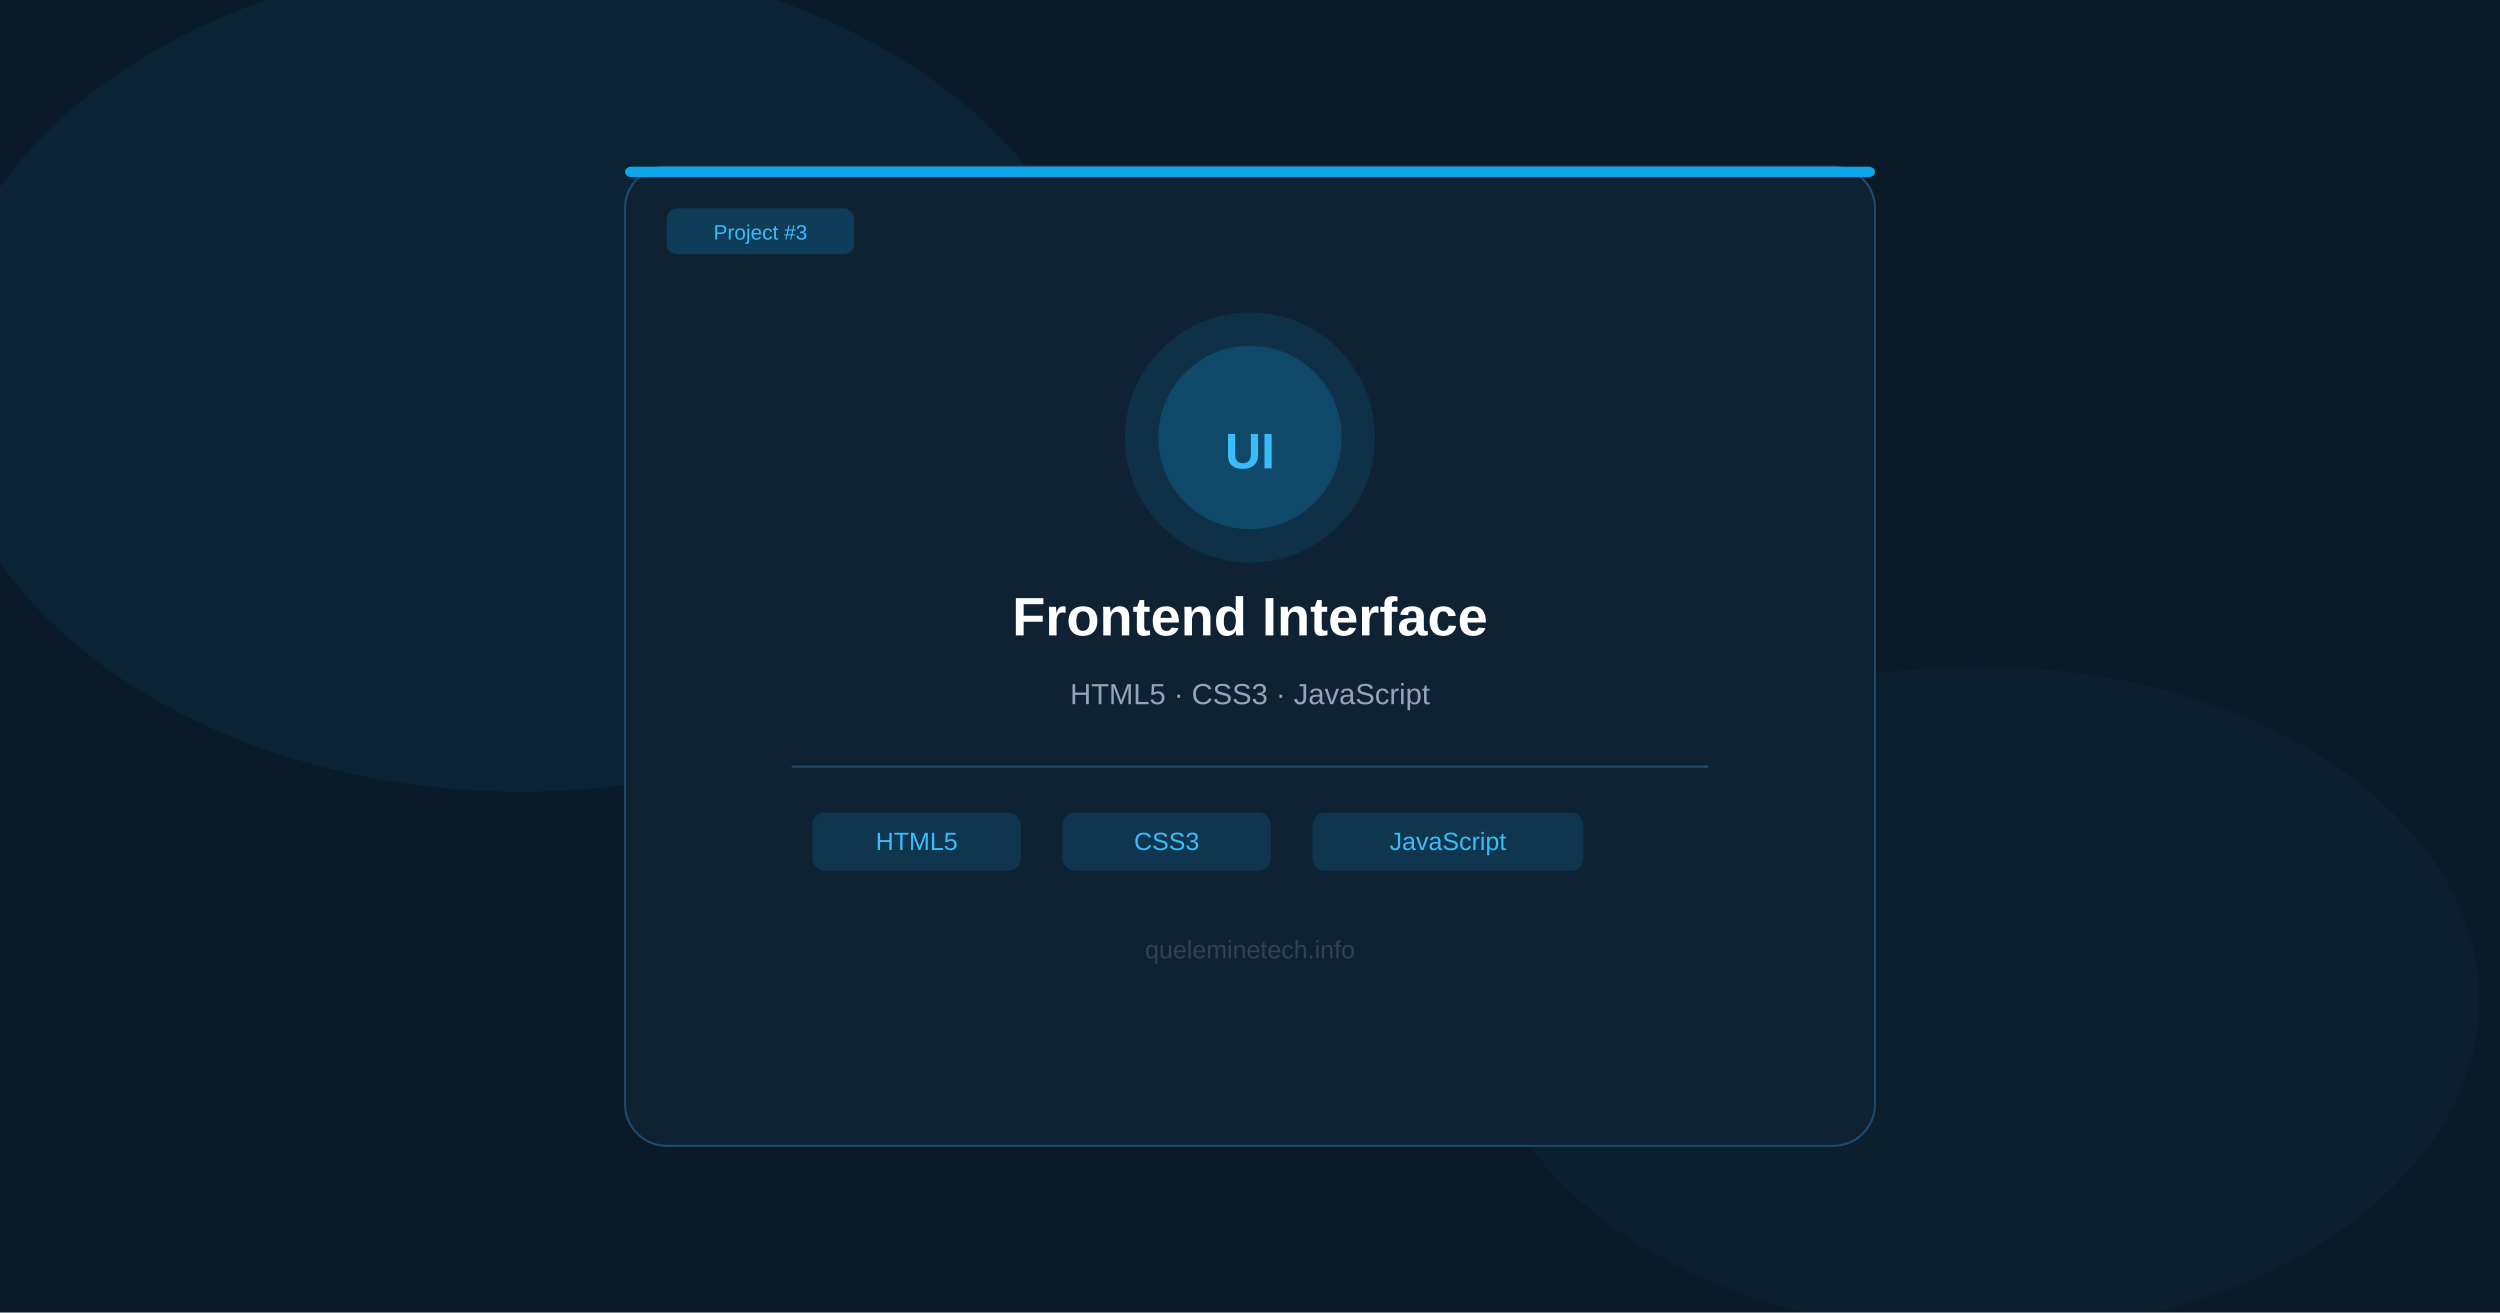
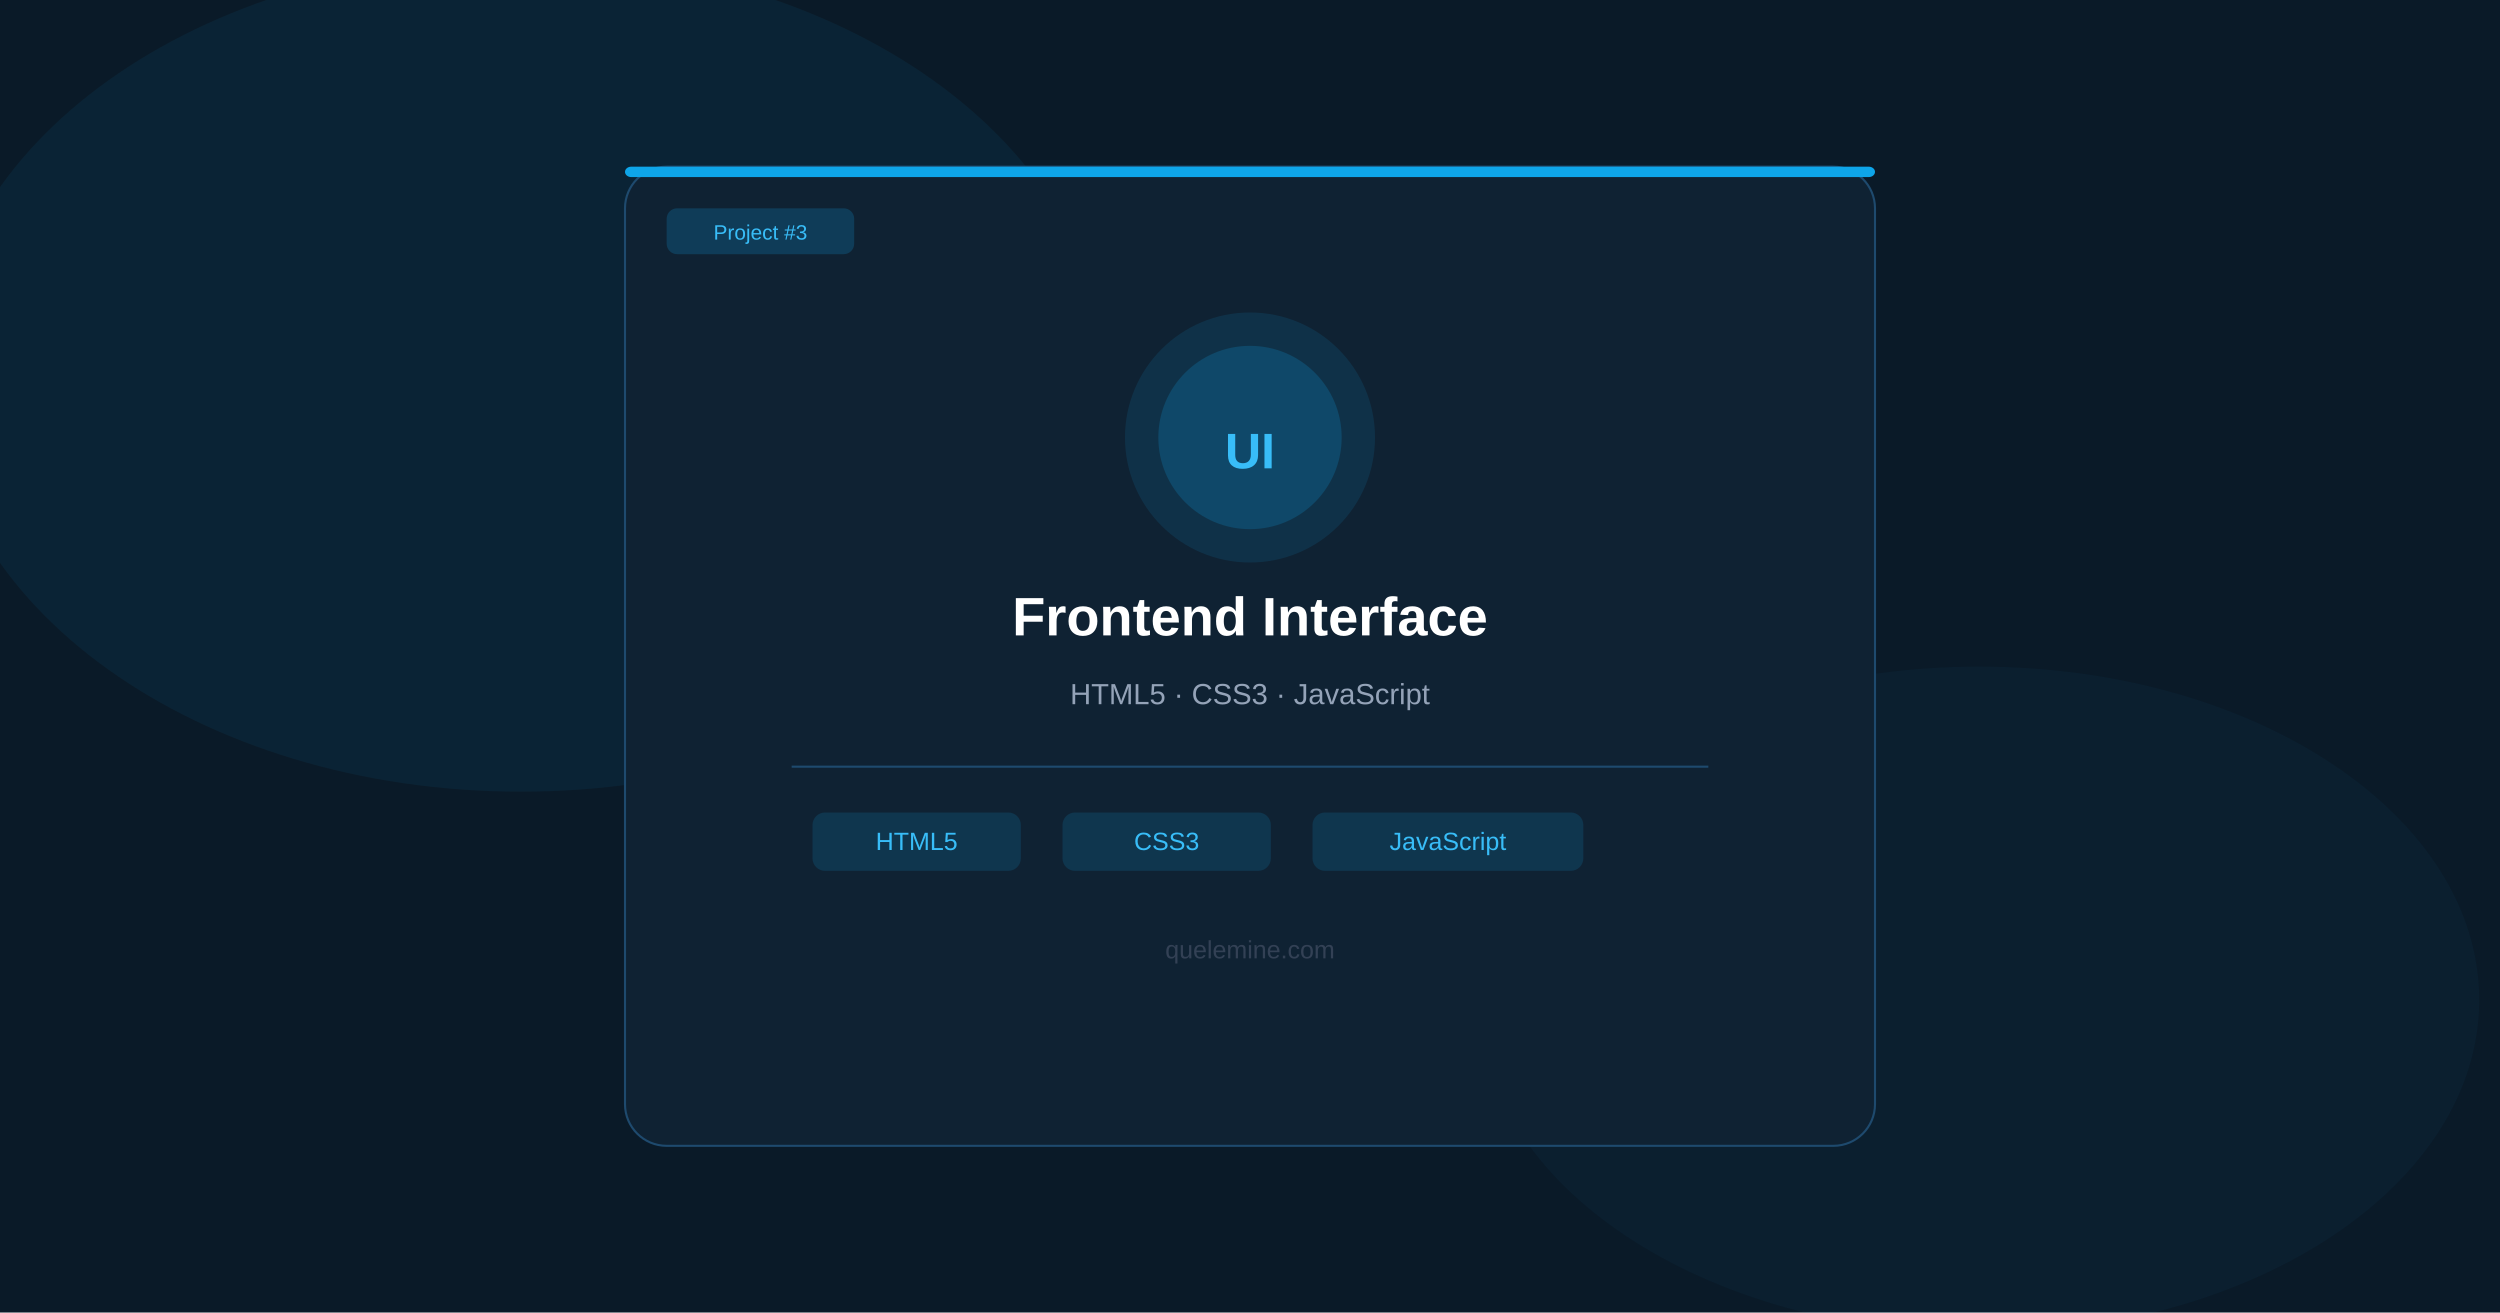
<svg xmlns="http://www.w3.org/2000/svg" width="1200" height="630" viewBox="0 0 1200 630">
  <rect width="1200" height="630" fill="#0a1a28" />
  <ellipse cx="250" cy="180" rx="280" ry="200" fill="#0ea5e9" opacity="0.07" />
  <ellipse cx="950" cy="480" rx="240" ry="160" fill="#0ea5e9" opacity="0.04" />
  <rect x="300" y="80" width="600" height="470" rx="20" fill="#0f2233" stroke="#1e4a6e" stroke-width="1" />
  <rect x="300" y="80" width="600" height="5" rx="3" fill="#0ea5e9" />
  <circle cx="600" cy="210" r="60" fill="#0ea5e9" opacity="0.12" />
  <circle cx="600" cy="210" r="44" fill="#0ea5e9" opacity="0.2" />
  <text x="600" y="218" font-family="Arial,sans-serif" font-size="24" font-weight="bold" fill="#38bdf8" text-anchor="middle" dominant-baseline="middle">UI</text>
  <text x="600" y="305" font-family="Arial,sans-serif" font-size="26" font-weight="bold" fill="#ffffff" text-anchor="middle">Frontend Interface</text>
  <text x="600" y="338" font-family="Arial,sans-serif" font-size="14" fill="#94a3b8" text-anchor="middle">HTML5 · CSS3 · JavaScript</text>
  <line x1="380" y1="368" x2="820" y2="368" stroke="#1e4a6e" stroke-width="1" />
  <rect x="390" y="390" width="100" height="28" rx="6" fill="#0ea5e9" opacity="0.15" />
  <text x="440" y="408" font-family="Arial,sans-serif" font-size="12" fill="#38bdf8" text-anchor="middle">HTML5</text>
  <rect x="510" y="390" width="100" height="28" rx="6" fill="#0ea5e9" opacity="0.15" />
  <text x="560" y="408" font-family="Arial,sans-serif" font-size="12" fill="#38bdf8" text-anchor="middle">CSS3</text>
  <rect x="630" y="390" width="130" height="28" rx="6" fill="#0ea5e9" opacity="0.15" />
  <text x="695" y="408" font-family="Arial,sans-serif" font-size="12" fill="#38bdf8" text-anchor="middle">JavaScript</text>
-   <text x="600" y="460" font-family="Arial,sans-serif" font-size="12" fill="#334155" text-anchor="middle">queleminetech.info</text>
+   <text x="600" y="460" font-family="Arial,sans-serif" font-size="12" fill="#334155" text-anchor="middle">quelemine.com</text>
  <rect x="320" y="100" width="90" height="22" rx="5" fill="#0ea5e9" opacity="0.2" />
  <text x="365" y="115" font-family="Arial,sans-serif" font-size="10" fill="#38bdf8" text-anchor="middle">Project #3</text>
</svg>
